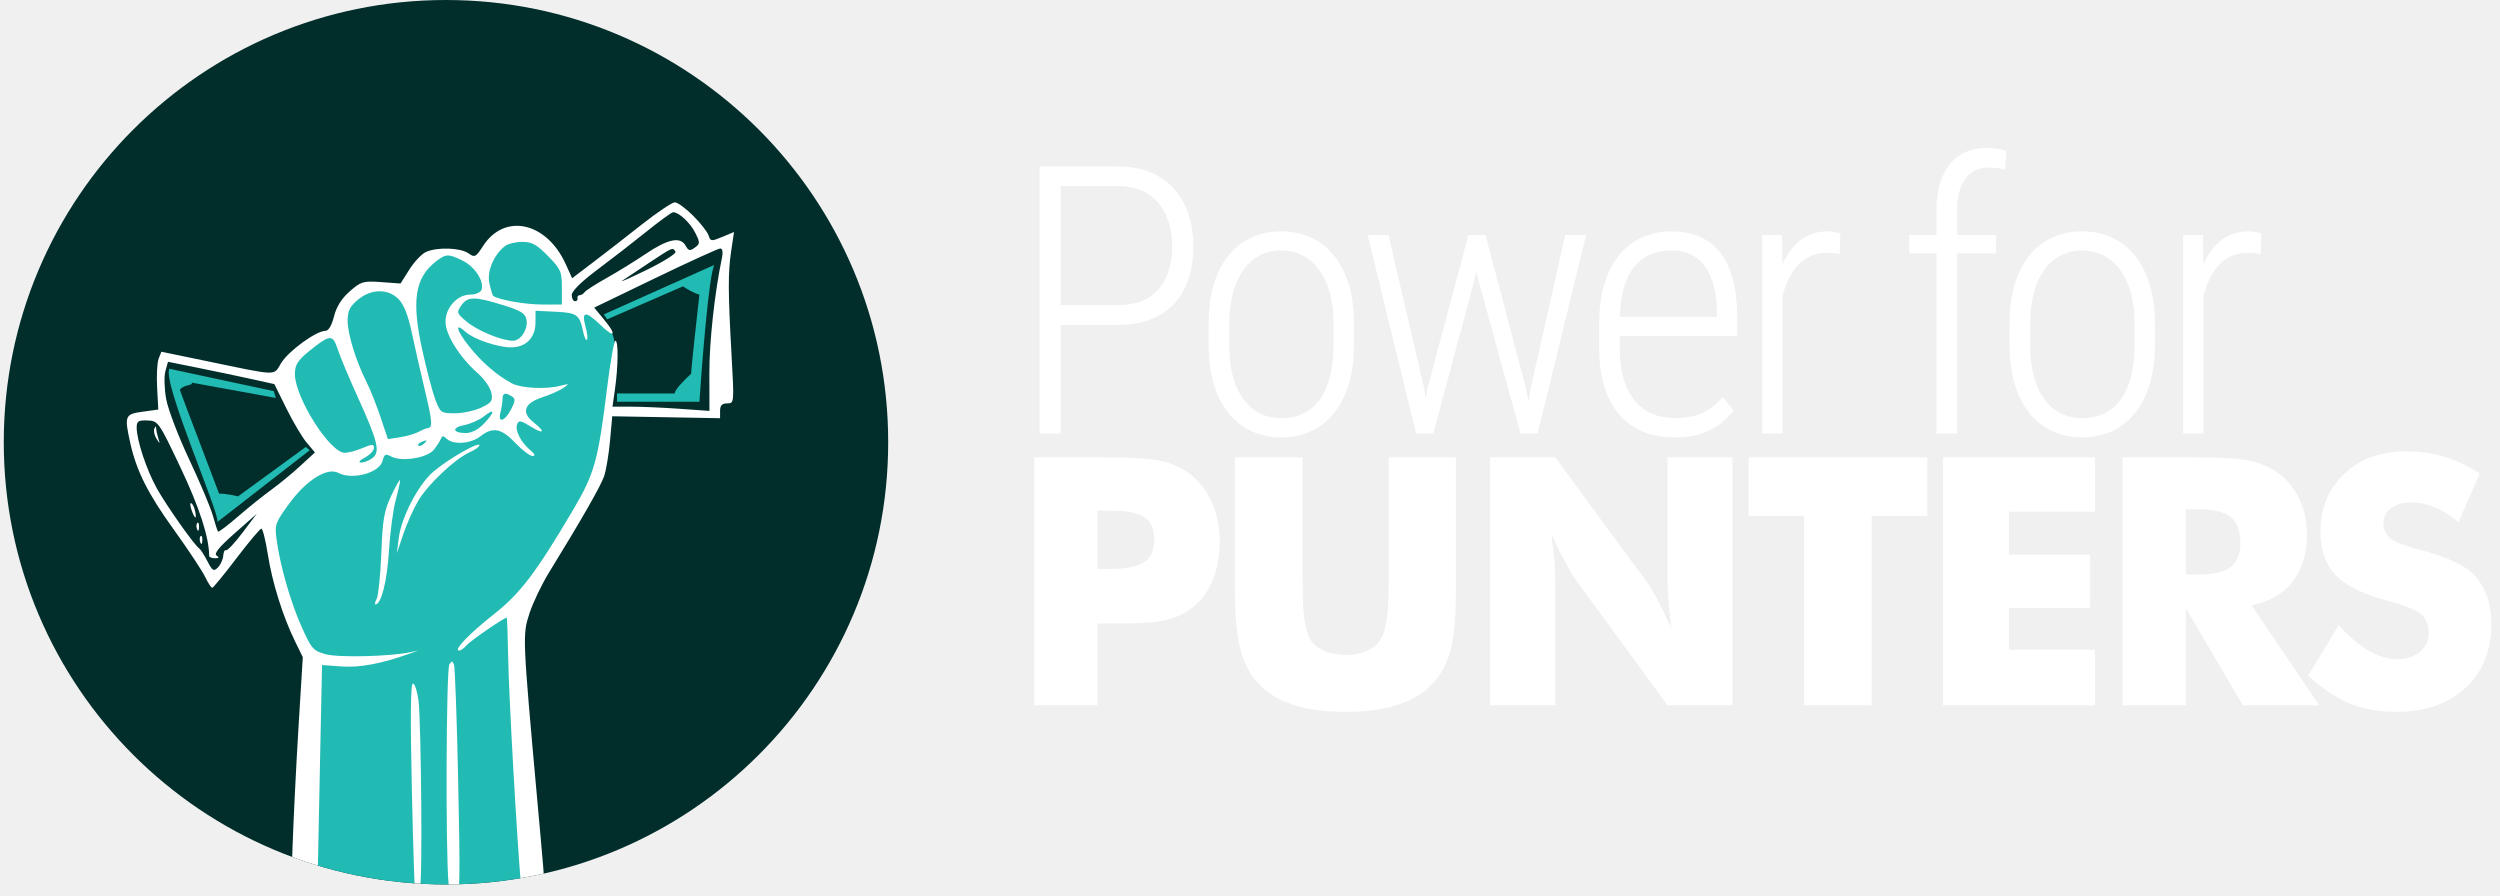
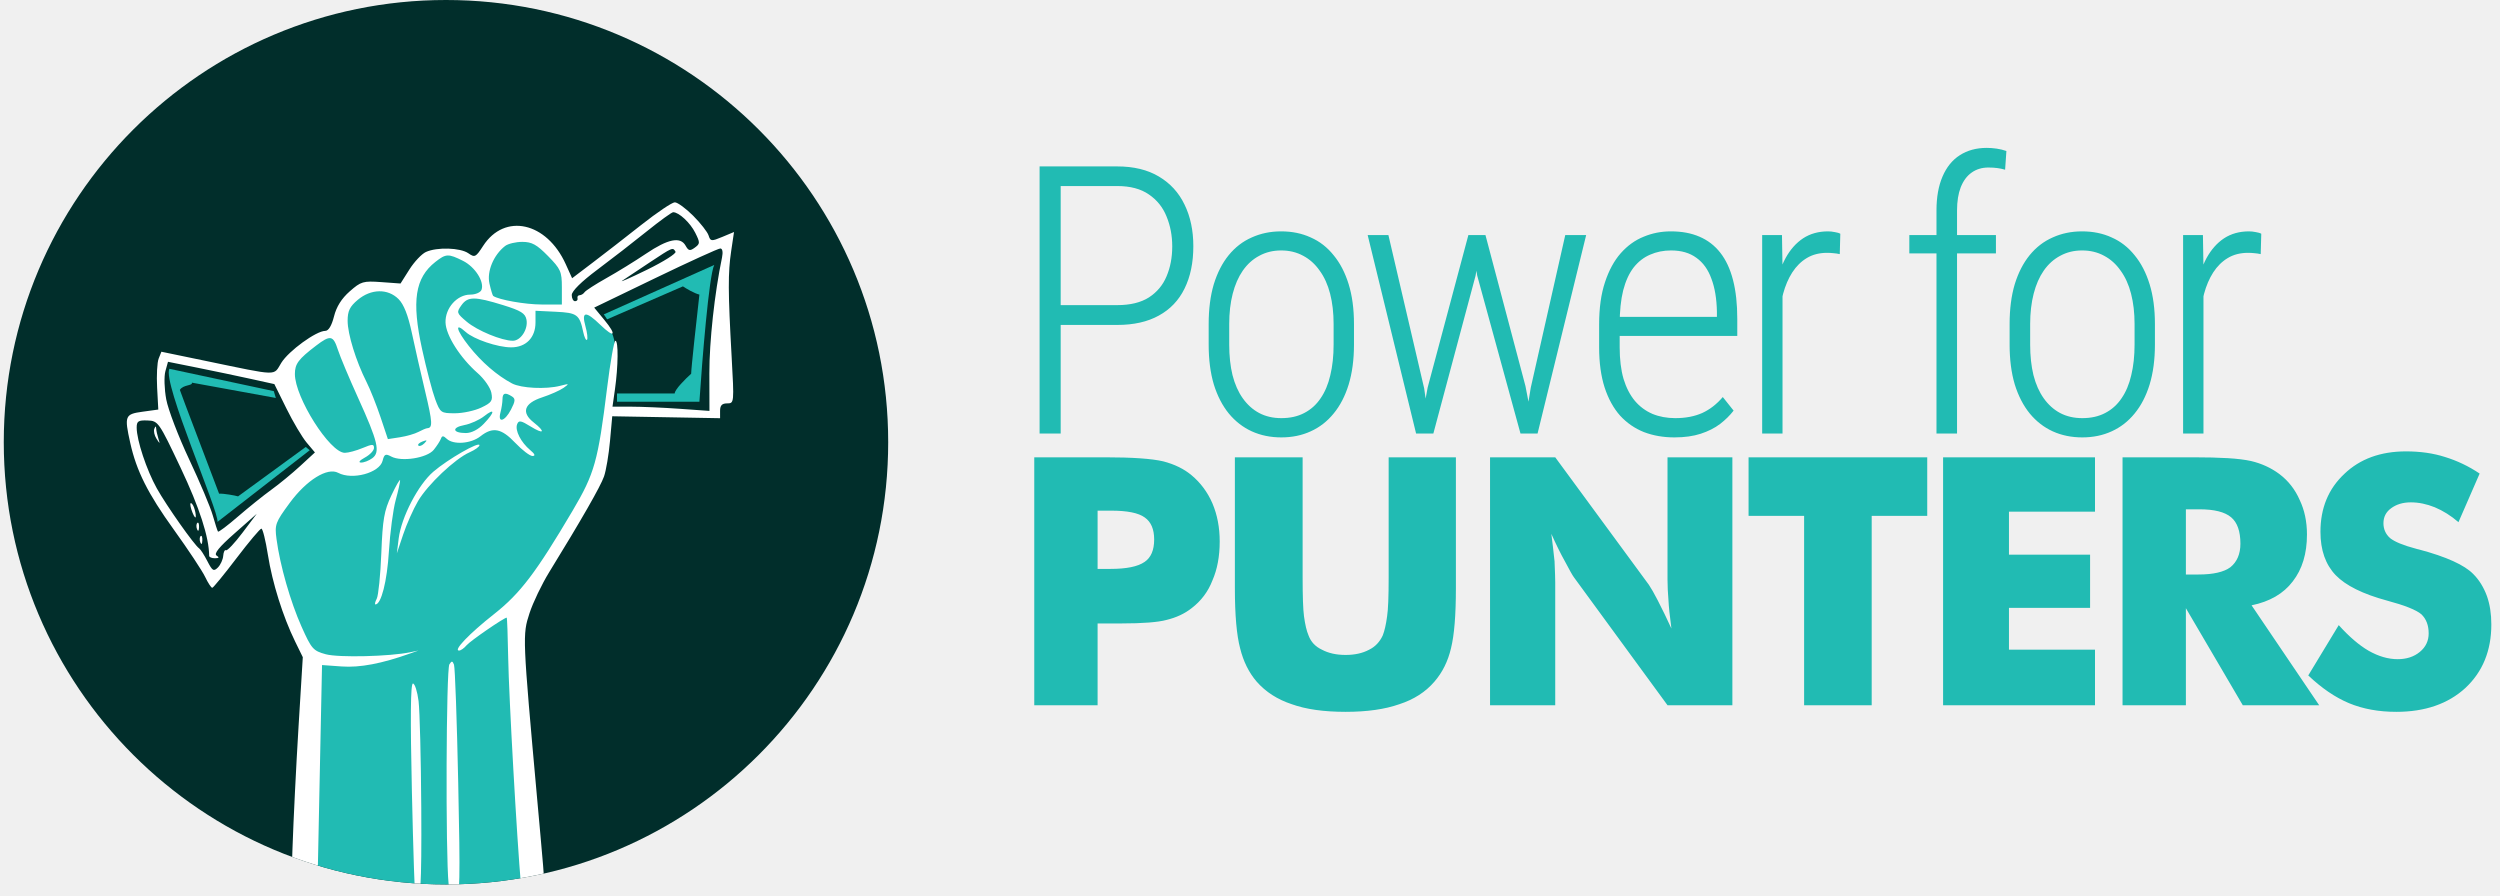
<svg xmlns="http://www.w3.org/2000/svg" width="201" height="72" viewBox="0 0 201 72" fill="none">
-   <path d="M89.823 26.125H84.733V24.532H89.823C90.875 24.532 91.725 24.325 92.374 23.912C93.023 23.489 93.496 22.924 93.791 22.216C94.096 21.498 94.248 20.697 94.248 19.811C94.248 18.946 94.096 18.145 93.791 17.407C93.496 16.669 93.023 16.079 92.374 15.637C91.725 15.185 90.875 14.958 89.823 14.958H85.279V34.857H83.583V13.38H89.823C91.15 13.38 92.266 13.65 93.171 14.191C94.085 14.732 94.774 15.485 95.236 16.448C95.708 17.412 95.944 18.528 95.944 19.797C95.944 21.114 95.708 22.25 95.236 23.204C94.774 24.148 94.085 24.871 93.171 25.372C92.266 25.874 91.15 26.125 89.823 26.125ZM97.177 27.703V26.051C97.177 24.841 97.315 23.774 97.59 22.85C97.875 21.926 98.274 21.149 98.785 20.52C99.306 19.88 99.926 19.403 100.644 19.089C101.362 18.764 102.148 18.602 103.004 18.602C103.879 18.602 104.671 18.764 105.379 19.089C106.097 19.403 106.711 19.88 107.222 20.52C107.744 21.149 108.147 21.926 108.432 22.85C108.717 23.774 108.86 24.841 108.86 26.051V27.703C108.86 28.913 108.717 29.985 108.432 30.919C108.147 31.843 107.744 32.62 107.222 33.25C106.711 33.879 106.097 34.356 105.379 34.68C104.671 35.005 103.884 35.167 103.018 35.167C102.153 35.167 101.362 35.005 100.644 34.68C99.936 34.356 99.321 33.879 98.8 33.25C98.279 32.61 97.875 31.828 97.59 30.904C97.315 29.98 97.177 28.913 97.177 27.703ZM98.829 26.051V27.703C98.829 28.618 98.918 29.439 99.095 30.166C99.282 30.894 99.557 31.514 99.921 32.025C100.285 32.537 100.722 32.93 101.234 33.205C101.755 33.481 102.35 33.618 103.018 33.618C103.727 33.618 104.341 33.481 104.862 33.205C105.393 32.93 105.831 32.537 106.175 32.025C106.529 31.514 106.79 30.894 106.957 30.166C107.134 29.439 107.222 28.618 107.222 27.703V26.051C107.222 25.156 107.129 24.345 106.942 23.617C106.755 22.889 106.475 22.27 106.101 21.759C105.738 21.237 105.295 20.839 104.774 20.564C104.253 20.279 103.663 20.136 103.004 20.136C102.355 20.136 101.77 20.279 101.248 20.564C100.727 20.839 100.285 21.237 99.921 21.759C99.567 22.27 99.296 22.889 99.109 23.617C98.922 24.345 98.829 25.156 98.829 26.051ZM114.784 31.155L118.058 18.897H119.194L118.634 22.172L115.241 34.857H114.105L114.784 31.155ZM111.627 18.897L114.504 31.228L115.02 34.857H113.854L109.96 18.897H111.627ZM123.074 31.169L125.847 18.897H127.528L123.62 34.857H122.469L123.074 31.169ZM119.43 18.897L122.646 31.037L123.384 34.857H122.248L118.767 22.157L118.235 18.897H119.43ZM134.618 35.167C133.733 35.167 132.916 35.025 132.169 34.739C131.431 34.444 130.792 34.002 130.251 33.412C129.721 32.812 129.307 32.059 129.012 31.155C128.718 30.24 128.57 29.163 128.57 27.924V26.081C128.57 24.763 128.727 23.632 129.042 22.688C129.357 21.734 129.78 20.957 130.31 20.357C130.851 19.747 131.466 19.305 132.155 19.03C132.843 18.744 133.57 18.602 134.338 18.602C135.213 18.602 135.98 18.744 136.639 19.03C137.307 19.315 137.868 19.747 138.32 20.328C138.772 20.908 139.112 21.64 139.338 22.526C139.564 23.401 139.677 24.438 139.677 25.638V27.01H129.558V25.476H138.04V25.063C138.02 24.02 137.873 23.135 137.597 22.408C137.332 21.67 136.929 21.11 136.388 20.726C135.857 20.333 135.178 20.136 134.352 20.136C133.743 20.136 133.182 20.249 132.67 20.475C132.159 20.692 131.717 21.036 131.343 21.508C130.979 21.98 130.699 22.594 130.502 23.352C130.315 24.109 130.222 25.018 130.222 26.081V27.924C130.222 28.898 130.325 29.744 130.532 30.462C130.748 31.169 131.053 31.76 131.446 32.232C131.839 32.694 132.312 33.043 132.862 33.279C133.413 33.505 134.023 33.618 134.692 33.618C135.518 33.618 136.24 33.481 136.86 33.205C137.479 32.92 138.03 32.492 138.512 31.922L139.382 33.014C139.087 33.397 138.723 33.756 138.291 34.09C137.858 34.415 137.342 34.675 136.742 34.872C136.142 35.069 135.434 35.167 134.618 35.167ZM143.315 21.523V34.857H141.678V18.897H143.271L143.315 21.523ZM147.961 18.794L147.917 20.431C147.74 20.392 147.573 20.367 147.415 20.357C147.258 20.338 147.086 20.328 146.899 20.328C146.28 20.328 145.739 20.465 145.277 20.741C144.814 21.016 144.421 21.404 144.097 21.906C143.782 22.398 143.536 22.973 143.359 23.632C143.192 24.281 143.094 24.984 143.064 25.741L142.489 25.992C142.489 24.959 142.577 23.996 142.754 23.101C142.931 22.206 143.201 21.419 143.565 20.741C143.939 20.062 144.406 19.536 144.967 19.162C145.537 18.789 146.206 18.602 146.973 18.602C147.15 18.602 147.332 18.622 147.519 18.661C147.715 18.69 147.863 18.735 147.961 18.794ZM157.346 34.857H155.693V16.92C155.693 15.848 155.856 14.939 156.18 14.191C156.505 13.434 156.967 12.864 157.567 12.48C158.177 12.087 158.899 11.89 159.735 11.89C159.991 11.89 160.256 11.91 160.532 11.949C160.807 11.989 161.068 12.053 161.314 12.141L161.211 13.646C161.014 13.587 160.807 13.542 160.591 13.513C160.374 13.483 160.134 13.469 159.868 13.469C159.347 13.469 158.895 13.606 158.511 13.882C158.137 14.147 157.847 14.54 157.641 15.062C157.444 15.573 157.346 16.193 157.346 16.92V34.857ZM160.473 18.897V20.372H153.51V18.897H160.473ZM161.573 27.703V26.051C161.573 24.841 161.711 23.774 161.986 22.85C162.272 21.926 162.67 21.149 163.181 20.52C163.702 19.88 164.322 19.403 165.04 19.089C165.757 18.764 166.544 18.602 167.4 18.602C168.275 18.602 169.067 18.764 169.775 19.089C170.492 19.403 171.107 19.88 171.619 20.52C172.14 21.149 172.543 21.926 172.828 22.85C173.113 23.774 173.256 24.841 173.256 26.051V27.703C173.256 28.913 173.113 29.985 172.828 30.919C172.543 31.843 172.14 32.62 171.619 33.25C171.107 33.879 170.492 34.356 169.775 34.68C169.067 35.005 168.28 35.167 167.415 35.167C166.549 35.167 165.757 35.005 165.04 34.68C164.332 34.356 163.717 33.879 163.196 33.25C162.675 32.61 162.272 31.828 161.986 30.904C161.711 29.98 161.573 28.913 161.573 27.703ZM163.225 26.051V27.703C163.225 28.618 163.314 29.439 163.491 30.166C163.678 30.894 163.953 31.514 164.317 32.025C164.681 32.537 165.118 32.93 165.63 33.205C166.151 33.481 166.746 33.618 167.415 33.618C168.123 33.618 168.737 33.481 169.258 33.205C169.79 32.93 170.227 32.537 170.571 32.025C170.925 31.514 171.186 30.894 171.353 30.166C171.53 29.439 171.619 28.618 171.619 27.703V26.051C171.619 25.156 171.525 24.345 171.338 23.617C171.151 22.889 170.871 22.27 170.498 21.759C170.134 21.237 169.691 20.839 169.17 20.564C168.649 20.279 168.059 20.136 167.4 20.136C166.751 20.136 166.166 20.279 165.644 20.564C165.123 20.839 164.681 21.237 164.317 21.759C163.963 22.27 163.692 22.889 163.506 23.617C163.319 24.345 163.225 25.156 163.225 26.051ZM177.159 21.523V34.857H175.522V18.897H177.115L177.159 21.523ZM181.806 18.794L181.761 20.431C181.584 20.392 181.417 20.367 181.26 20.357C181.102 20.338 180.93 20.328 180.743 20.328C180.124 20.328 179.583 20.465 179.121 20.741C178.659 21.016 178.265 21.404 177.941 21.906C177.626 22.398 177.38 22.973 177.203 23.632C177.036 24.281 176.938 24.984 176.908 25.741L176.333 25.992C176.333 24.959 176.421 23.996 176.598 23.101C176.776 22.206 177.046 21.419 177.41 20.741C177.784 20.062 178.251 19.536 178.811 19.162C179.381 18.789 180.05 18.602 180.817 18.602C180.994 18.602 181.176 18.622 181.363 18.661C181.56 18.69 181.707 18.735 181.806 18.794Z" fill="white" />
-   <path d="M88.247 56.701H83.155V36.767H88.833C91.039 36.767 92.604 36.876 93.531 37.094C94.438 37.33 95.196 37.702 95.804 38.211C96.531 38.819 97.089 39.572 97.479 40.471C97.869 41.388 98.064 42.409 98.064 43.535C98.064 44.733 97.869 45.776 97.479 46.666C97.134 47.565 96.576 48.309 95.804 48.899C95.251 49.335 94.583 49.648 93.802 49.839C93.104 50.029 91.887 50.125 90.154 50.125H89.228H88.247V56.701ZM88.247 45.74H89.282C90.571 45.74 91.483 45.554 92.019 45.182C92.537 44.837 92.795 44.233 92.795 43.371C92.795 42.545 92.541 41.955 92.033 41.601C91.534 41.238 90.635 41.056 89.337 41.056H88.247V45.74ZM99.284 36.767H104.731V46.462C104.731 47.941 104.767 48.967 104.84 49.539C104.931 50.22 105.054 50.737 105.208 51.092C105.398 51.609 105.757 51.99 106.283 52.235C106.81 52.517 107.445 52.657 108.19 52.657C108.925 52.657 109.556 52.517 110.082 52.235C110.563 51.999 110.926 51.618 111.172 51.092C111.317 50.728 111.435 50.211 111.525 49.539C111.607 48.995 111.648 47.969 111.648 46.462V45.1V36.767H117.054V47.306C117.054 49.467 116.922 51.073 116.659 52.126C116.414 53.17 115.969 54.064 115.324 54.809C114.616 55.635 113.677 56.238 112.506 56.619C111.344 57.028 109.905 57.232 108.19 57.232C106.438 57.232 104.994 57.028 103.86 56.619C102.707 56.238 101.767 55.635 101.041 54.809C100.415 54.082 99.97 53.188 99.707 52.126C99.425 51.055 99.284 49.449 99.284 47.306V45.236V36.767ZM119.799 56.701V36.767H125.041L132.571 47.02C132.761 47.301 133.002 47.724 133.292 48.287C133.664 49.013 134.027 49.761 134.381 50.533C134.245 49.489 134.168 48.758 134.15 48.341C134.096 47.687 134.068 47.111 134.068 46.612V36.767H139.283V56.701H134.068L126.539 46.408C126.43 46.262 126.189 45.836 125.817 45.128C125.49 44.547 125.127 43.812 124.728 42.922C124.819 43.63 124.904 44.365 124.986 45.128C125.023 45.981 125.041 46.557 125.041 46.857V56.701H119.799ZM145.051 56.701V41.478H140.585V36.767H154.95V41.478H150.484V56.701H145.051ZM156.224 56.701V36.767H168.438V41.138H161.521V44.596H168.043V48.872H161.521V52.235H168.438V56.701H156.224ZM170.652 56.701V36.767H176.33C177.428 36.767 178.354 36.79 179.108 36.835C179.87 36.881 180.497 36.958 180.987 37.067C181.831 37.267 182.584 37.611 183.247 38.101C183.973 38.646 184.522 39.345 184.895 40.198C185.285 41.015 185.48 41.941 185.48 42.976C185.48 44.511 185.099 45.768 184.336 46.748C183.592 47.728 182.489 48.368 181.027 48.668L186.461 56.701H180.32L175.745 48.899V56.701H170.652ZM175.745 46.19H176.752C177.941 46.19 178.799 45.994 179.326 45.604C179.861 45.169 180.129 44.537 180.129 43.712C180.129 42.713 179.88 42.005 179.38 41.587C178.872 41.16 178.023 40.948 176.834 40.948H175.745V46.19ZM188.034 50.261C188.869 51.187 189.668 51.872 190.431 52.317C191.23 52.771 192.01 52.998 192.773 52.998C193.49 52.998 194.085 52.802 194.557 52.412C195.028 52.022 195.265 51.527 195.265 50.928C195.265 50.275 195.069 49.761 194.679 49.389C194.262 49.035 193.34 48.668 191.915 48.287C189.972 47.76 188.597 47.079 187.789 46.244C186.972 45.391 186.564 44.229 186.564 42.758C186.564 40.852 187.204 39.3 188.484 38.101C189.746 36.894 191.398 36.291 193.44 36.291C194.593 36.291 195.637 36.44 196.572 36.74C197.552 37.039 198.483 37.484 199.363 38.074L197.661 41.982C197.062 41.465 196.426 41.065 195.755 40.784C195.101 40.521 194.461 40.389 193.835 40.389C193.2 40.389 192.668 40.548 192.242 40.866C191.833 41.165 191.629 41.565 191.629 42.064C191.629 42.545 191.806 42.944 192.16 43.262C192.532 43.562 193.231 43.848 194.257 44.12C194.293 44.129 194.325 44.138 194.352 44.147C194.38 44.147 194.421 44.156 194.475 44.174C196.69 44.764 198.151 45.427 198.859 46.162C199.322 46.625 199.685 47.211 199.948 47.919C200.185 48.591 200.303 49.353 200.303 50.206C200.303 52.312 199.608 54.014 198.219 55.312C196.822 56.592 194.969 57.232 192.664 57.232C191.248 57.232 189.982 57.001 188.865 56.538C187.758 56.075 186.664 55.331 185.584 54.305L188.034 50.261Z" fill="white" />
+   <path d="M89.823 26.125H84.733V24.532H89.823C90.875 24.532 91.725 24.325 92.374 23.912C93.023 23.489 93.496 22.924 93.791 22.216C94.096 21.498 94.248 20.697 94.248 19.811C94.248 18.946 94.096 18.145 93.791 17.407C93.496 16.669 93.023 16.079 92.374 15.637C91.725 15.185 90.875 14.958 89.823 14.958H85.279V34.857H83.583V13.38H89.823C91.15 13.38 92.266 13.65 93.171 14.191C94.085 14.732 94.774 15.485 95.236 16.448C95.708 17.412 95.944 18.528 95.944 19.797C95.944 21.114 95.708 22.25 95.236 23.204C94.774 24.148 94.085 24.871 93.171 25.372C92.266 25.874 91.15 26.125 89.823 26.125ZM97.177 27.703V26.051C97.177 24.841 97.315 23.774 97.59 22.85C97.875 21.926 98.274 21.149 98.785 20.52C99.306 19.88 99.926 19.403 100.644 19.089C101.362 18.764 102.148 18.602 103.004 18.602C103.879 18.602 104.671 18.764 105.379 19.089C106.097 19.403 106.711 19.88 107.222 20.52C107.744 21.149 108.147 21.926 108.432 22.85C108.717 23.774 108.86 24.841 108.86 26.051V27.703C108.86 28.913 108.717 29.985 108.432 30.919C108.147 31.843 107.744 32.62 107.222 33.25C106.711 33.879 106.097 34.356 105.379 34.68C104.671 35.005 103.884 35.167 103.018 35.167C102.153 35.167 101.362 35.005 100.644 34.68C99.936 34.356 99.321 33.879 98.8 33.25C98.279 32.61 97.875 31.828 97.59 30.904C97.315 29.98 97.177 28.913 97.177 27.703ZM98.829 26.051V27.703C98.829 28.618 98.918 29.439 99.095 30.166C99.282 30.894 99.557 31.514 99.921 32.025C100.285 32.537 100.722 32.93 101.234 33.205C101.755 33.481 102.35 33.618 103.018 33.618C103.727 33.618 104.341 33.481 104.862 33.205C105.393 32.93 105.831 32.537 106.175 32.025C106.529 31.514 106.79 30.894 106.957 30.166C107.134 29.439 107.222 28.618 107.222 27.703V26.051C107.222 25.156 107.129 24.345 106.942 23.617C106.755 22.889 106.475 22.27 106.101 21.759C105.738 21.237 105.295 20.839 104.774 20.564C104.253 20.279 103.663 20.136 103.004 20.136C102.355 20.136 101.77 20.279 101.248 20.564C100.727 20.839 100.285 21.237 99.921 21.759C99.567 22.27 99.296 22.889 99.109 23.617C98.922 24.345 98.829 25.156 98.829 26.051ZM114.784 31.155L118.058 18.897H119.194L118.634 22.172L115.241 34.857H114.105L114.784 31.155ZM111.627 18.897L114.504 31.228L115.02 34.857H113.854L109.96 18.897H111.627ZM123.074 31.169L125.847 18.897H127.528L123.62 34.857H122.469L123.074 31.169ZM119.43 18.897L122.646 31.037L123.384 34.857H122.248L118.767 22.157L118.235 18.897H119.43ZM134.618 35.167C133.733 35.167 132.916 35.025 132.169 34.739C131.431 34.444 130.792 34.002 130.251 33.412C129.721 32.812 129.307 32.059 129.012 31.155C128.718 30.24 128.57 29.163 128.57 27.924V26.081C128.57 24.763 128.727 23.632 129.042 22.688C129.357 21.734 129.78 20.957 130.31 20.357C130.851 19.747 131.466 19.305 132.155 19.03C132.843 18.744 133.57 18.602 134.338 18.602C135.213 18.602 135.98 18.744 136.639 19.03C137.307 19.315 137.868 19.747 138.32 20.328C138.772 20.908 139.112 21.64 139.338 22.526C139.564 23.401 139.677 24.438 139.677 25.638V27.01H129.558V25.476H138.04V25.063C138.02 24.02 137.873 23.135 137.597 22.408C137.332 21.67 136.929 21.11 136.388 20.726C135.857 20.333 135.178 20.136 134.352 20.136C133.743 20.136 133.182 20.249 132.67 20.475C132.159 20.692 131.717 21.036 131.343 21.508C130.979 21.98 130.699 22.594 130.502 23.352C130.315 24.109 130.222 25.018 130.222 26.081V27.924C130.222 28.898 130.325 29.744 130.532 30.462C130.748 31.169 131.053 31.76 131.446 32.232C131.839 32.694 132.312 33.043 132.862 33.279C133.413 33.505 134.023 33.618 134.692 33.618C135.518 33.618 136.24 33.481 136.86 33.205C137.479 32.92 138.03 32.492 138.512 31.922L139.382 33.014C139.087 33.397 138.723 33.756 138.291 34.09C137.858 34.415 137.342 34.675 136.742 34.872C136.142 35.069 135.434 35.167 134.618 35.167ZM143.315 21.523V34.857H141.678V18.897H143.271L143.315 21.523ZM147.961 18.794L147.917 20.431C147.74 20.392 147.573 20.367 147.415 20.357C147.258 20.338 147.086 20.328 146.899 20.328C146.28 20.328 145.739 20.465 145.277 20.741C144.814 21.016 144.421 21.404 144.097 21.906C143.782 22.398 143.536 22.973 143.359 23.632C143.192 24.281 143.094 24.984 143.064 25.741L142.489 25.992C142.489 24.959 142.577 23.996 142.754 23.101C142.931 22.206 143.201 21.419 143.565 20.741C143.939 20.062 144.406 19.536 144.967 19.162C145.537 18.789 146.206 18.602 146.973 18.602C147.15 18.602 147.332 18.622 147.519 18.661C147.715 18.69 147.863 18.735 147.961 18.794ZM157.346 34.857H155.693V16.92C155.693 15.848 155.856 14.939 156.18 14.191C156.505 13.434 156.967 12.864 157.567 12.48C158.177 12.087 158.899 11.89 159.735 11.89C159.991 11.89 160.256 11.91 160.532 11.949C160.807 11.989 161.068 12.053 161.314 12.141L161.211 13.646C161.014 13.587 160.807 13.542 160.591 13.513C160.374 13.483 160.134 13.469 159.868 13.469C159.347 13.469 158.895 13.606 158.511 13.882C158.137 14.147 157.847 14.54 157.641 15.062C157.444 15.573 157.346 16.193 157.346 16.92V34.857ZM160.473 18.897V20.372H153.51V18.897H160.473ZM161.573 27.703V26.051C161.573 24.841 161.711 23.774 161.986 22.85C162.272 21.926 162.67 21.149 163.181 20.52C163.702 19.88 164.322 19.403 165.04 19.089C165.757 18.764 166.544 18.602 167.4 18.602C168.275 18.602 169.067 18.764 169.775 19.089C170.492 19.403 171.107 19.88 171.619 20.52C172.14 21.149 172.543 21.926 172.828 22.85C173.113 23.774 173.256 24.841 173.256 26.051V27.703C173.256 28.913 173.113 29.985 172.828 30.919C172.543 31.843 172.14 32.62 171.619 33.25C171.107 33.879 170.492 34.356 169.775 34.68C169.067 35.005 168.28 35.167 167.415 35.167C166.549 35.167 165.757 35.005 165.04 34.68C164.332 34.356 163.717 33.879 163.196 33.25C162.675 32.61 162.272 31.828 161.986 30.904C161.711 29.98 161.573 28.913 161.573 27.703ZM163.225 26.051V27.703C163.225 28.618 163.314 29.439 163.491 30.166C163.678 30.894 163.953 31.514 164.317 32.025C164.681 32.537 165.118 32.93 165.63 33.205C166.151 33.481 166.746 33.618 167.415 33.618C168.123 33.618 168.737 33.481 169.258 33.205C169.79 32.93 170.227 32.537 170.571 32.025C170.925 31.514 171.186 30.894 171.353 30.166C171.53 29.439 171.619 28.618 171.619 27.703V26.051C171.619 25.156 171.525 24.345 171.338 23.617C171.151 22.889 170.871 22.27 170.498 21.759C170.134 21.237 169.691 20.839 169.17 20.564C168.649 20.279 168.059 20.136 167.4 20.136C166.751 20.136 166.166 20.279 165.644 20.564C165.123 20.839 164.681 21.237 164.317 21.759C163.963 22.27 163.692 22.889 163.506 23.617C163.319 24.345 163.225 25.156 163.225 26.051ZM177.159 21.523V34.857H175.522V18.897H177.115L177.159 21.523ZM181.806 18.794L181.761 20.431C181.584 20.392 181.417 20.367 181.26 20.357C181.102 20.338 180.93 20.328 180.743 20.328C180.124 20.328 179.583 20.465 179.121 20.741C178.659 21.016 178.265 21.404 177.941 21.906C177.626 22.398 177.38 22.973 177.203 23.632C177.036 24.281 176.938 24.984 176.908 25.741L176.333 25.992C176.333 24.959 176.421 23.996 176.598 23.101C176.776 22.206 177.046 21.419 177.41 20.741C177.784 20.062 178.251 19.536 178.811 19.162C179.381 18.789 180.05 18.602 180.817 18.602C180.994 18.602 181.176 18.622 181.363 18.661C181.56 18.69 181.707 18.735 181.806 18.794Z" fill="#21BBB3" />
+   <path d="M88.247 56.701H83.155V36.767H88.833C91.039 36.767 92.604 36.876 93.531 37.094C94.438 37.33 95.196 37.702 95.804 38.211C96.531 38.819 97.089 39.572 97.479 40.471C97.869 41.388 98.064 42.409 98.064 43.535C98.064 44.733 97.869 45.776 97.479 46.666C97.134 47.565 96.576 48.309 95.804 48.899C95.251 49.335 94.583 49.648 93.802 49.839C93.104 50.029 91.887 50.125 90.154 50.125H89.228H88.247V56.701ZM88.247 45.74H89.282C90.571 45.74 91.483 45.554 92.019 45.182C92.537 44.837 92.795 44.233 92.795 43.371C92.795 42.545 92.541 41.955 92.033 41.601C91.534 41.238 90.635 41.056 89.337 41.056H88.247V45.74ZM99.284 36.767H104.731V46.462C104.731 47.941 104.767 48.967 104.84 49.539C104.931 50.22 105.054 50.737 105.208 51.092C105.398 51.609 105.757 51.99 106.283 52.235C106.81 52.517 107.445 52.657 108.19 52.657C108.925 52.657 109.556 52.517 110.082 52.235C110.563 51.999 110.926 51.618 111.172 51.092C111.317 50.728 111.435 50.211 111.525 49.539C111.607 48.995 111.648 47.969 111.648 46.462V45.1V36.767H117.054V47.306C117.054 49.467 116.922 51.073 116.659 52.126C116.414 53.17 115.969 54.064 115.324 54.809C114.616 55.635 113.677 56.238 112.506 56.619C111.344 57.028 109.905 57.232 108.19 57.232C106.438 57.232 104.994 57.028 103.86 56.619C102.707 56.238 101.767 55.635 101.041 54.809C100.415 54.082 99.97 53.188 99.707 52.126C99.425 51.055 99.284 49.449 99.284 47.306V45.236V36.767ZM119.799 56.701V36.767H125.041L132.571 47.02C132.761 47.301 133.002 47.724 133.292 48.287C133.664 49.013 134.027 49.761 134.381 50.533C134.245 49.489 134.168 48.758 134.15 48.341C134.096 47.687 134.068 47.111 134.068 46.612V36.767H139.283V56.701H134.068L126.539 46.408C126.43 46.262 126.189 45.836 125.817 45.128C125.49 44.547 125.127 43.812 124.728 42.922C124.819 43.63 124.904 44.365 124.986 45.128C125.023 45.981 125.041 46.557 125.041 46.857V56.701H119.799ZM145.051 56.701V41.478H140.585V36.767H154.95V41.478H150.484V56.701H145.051ZM156.224 56.701V36.767H168.438V41.138H161.521V44.596H168.043V48.872H161.521V52.235H168.438V56.701H156.224ZM170.652 56.701V36.767H176.33C177.428 36.767 178.354 36.79 179.108 36.835C179.87 36.881 180.497 36.958 180.987 37.067C181.831 37.267 182.584 37.611 183.247 38.101C183.973 38.646 184.522 39.345 184.895 40.198C185.285 41.015 185.48 41.941 185.48 42.976C185.48 44.511 185.099 45.768 184.336 46.748C183.592 47.728 182.489 48.368 181.027 48.668L186.461 56.701H180.32L175.745 48.899V56.701H170.652ZM175.745 46.19H176.752C177.941 46.19 178.799 45.994 179.326 45.604C179.861 45.169 180.129 44.537 180.129 43.712C180.129 42.713 179.88 42.005 179.38 41.587C178.872 41.16 178.023 40.948 176.834 40.948H175.745V46.19ZM188.034 50.261C188.869 51.187 189.668 51.872 190.431 52.317C191.23 52.771 192.01 52.998 192.773 52.998C193.49 52.998 194.085 52.802 194.557 52.412C195.028 52.022 195.265 51.527 195.265 50.928C195.265 50.275 195.069 49.761 194.679 49.389C194.262 49.035 193.34 48.668 191.915 48.287C189.972 47.76 188.597 47.079 187.789 46.244C186.972 45.391 186.564 44.229 186.564 42.758C186.564 40.852 187.204 39.3 188.484 38.101C189.746 36.894 191.398 36.291 193.44 36.291C194.593 36.291 195.637 36.44 196.572 36.74C197.552 37.039 198.483 37.484 199.363 38.074L197.661 41.982C197.062 41.465 196.426 41.065 195.755 40.784C195.101 40.521 194.461 40.389 193.835 40.389C193.2 40.389 192.668 40.548 192.242 40.866C191.833 41.165 191.629 41.565 191.629 42.064C191.629 42.545 191.806 42.944 192.16 43.262C192.532 43.562 193.231 43.848 194.257 44.12C194.293 44.129 194.325 44.138 194.352 44.147C194.38 44.147 194.421 44.156 194.475 44.174C196.69 44.764 198.151 45.427 198.859 46.162C199.322 46.625 199.685 47.211 199.948 47.919C200.185 48.591 200.303 49.353 200.303 50.206C200.303 52.312 199.608 54.014 198.219 55.312C196.822 56.592 194.969 57.232 192.664 57.232C191.248 57.232 189.982 57.001 188.865 56.538C187.758 56.075 186.664 55.331 185.584 54.305L188.034 50.261Z" fill="#21BBB3" />
  <path d="M35.857 71.109C55.493 71.109 71.411 55.191 71.411 35.554C71.411 15.918 55.493 0 35.857 0C16.221 0 0.303 15.918 0.303 35.554C0.303 55.191 16.221 71.109 35.857 71.109Z" fill="#012E2B" />
-   <mask id="mask0_561_277" style="mask-type:alpha" maskUnits="userSpaceOnUse" x="0" y="0" width="72" height="72">
+   <mask id="mask0_302_4329" style="mask-type:alpha" maskUnits="userSpaceOnUse" x="0" y="0" width="72" height="72">
    <path d="M35.857 71.109C55.493 71.109 71.411 55.191 71.411 35.554C71.411 15.918 55.493 0 35.857 0C16.221 0 0.303 15.918 0.303 35.554C0.303 55.191 16.221 71.109 35.857 71.109Z" fill="#21BBB3" />
  </mask>
-   <g mask="url(#mask0_561_277)">
+   <g mask="url(#mask0_302_4329)">
    <path d="M42.92 71.806H24.33L24.33 65.764L25.027 53.68L24.33 51.821L21.774 43.688V40.899L26.189 36.484C25.445 35.369 23.71 31.682 22.936 29.977C22.75 28.862 25.647 27.034 27.119 26.259C27.676 22.727 31.069 22.773 32.696 23.238C33.625 18.962 36.956 20.062 38.505 21.147L39.435 19.985C42.223 17.382 44.469 19.985 45.244 21.611L45.709 24.632L48.265 25.562C49.381 26.491 49.504 27.654 49.427 28.118L48.73 35.787L47.568 39.505L45.244 43.456C44.005 44.927 41.526 48.01 41.526 48.568C41.526 49.126 42.456 64.292 42.92 71.806Z" fill="#21BBB3" />
    <path d="M54.907 23.024L48.812 25.674L48.547 25.276L57.425 21.302C57.001 22.149 56.453 28.986 56.232 32.299H49.608V31.637H54.245C54.245 31.319 55.128 30.444 55.57 30.047C55.57 29.623 56.011 25.63 56.232 23.686C55.808 23.581 55.172 23.201 54.907 23.024Z" fill="#21BBB3" />
    <path d="M19.14 39.909L24.583 35.936L24.901 36.199L17.486 41.96C17.625 41.153 13.037 30.765 13.618 29.651L22.013 31.448L22.178 31.996L15.427 30.765C15.506 31.028 14.727 30.91 14.461 31.349C14.566 31.7 17.012 38.075 17.614 39.69C17.991 39.673 18.877 39.829 19.14 39.909Z" fill="#21BBB3" />
    <path fill-rule="evenodd" clip-rule="evenodd" d="M55.731 17.346C56.325 17.94 56.883 18.654 56.971 18.933C57.122 19.407 57.193 19.415 58.074 19.047L59.015 18.653L58.788 20.176C58.526 21.939 58.531 23.445 58.822 28.655C59.031 32.407 59.029 32.432 58.463 32.432C58.05 32.432 57.894 32.594 57.894 33.028L57.895 33.624L53.559 33.546L49.224 33.468L49.044 35.457C48.945 36.55 48.729 37.833 48.564 38.306C48.284 39.107 46.746 41.793 44.162 45.992C43.563 46.964 42.848 48.454 42.572 49.304C42.004 51.052 42.008 51.143 43.19 64.259C44.037 73.669 44.057 72.976 42.948 72.976H42.048L41.889 71.188C41.56 67.49 40.914 56.027 40.859 52.904C40.827 51.12 40.774 49.659 40.74 49.659C40.532 49.653 37.801 51.533 37.511 51.883C37.317 52.115 37.046 52.306 36.907 52.306C36.425 52.306 37.737 50.938 39.717 49.377C41.828 47.712 43.089 46.053 46.041 41.055C47.806 38.066 48.081 37.089 48.813 31.173C49.07 29.096 49.37 27.397 49.48 27.397C49.727 27.397 49.706 29.447 49.442 31.305L49.244 32.697H50.746C51.572 32.697 53.326 32.773 54.644 32.867L57.04 33.037L57.033 30.018C57.028 27.458 57.45 23.584 58.05 20.705C58.141 20.264 58.087 19.977 57.912 19.977C57.754 19.977 55.407 21.047 52.699 22.354L47.773 24.732L48.586 25.718C49.618 26.97 49.416 27.229 48.271 26.12C47.095 24.98 46.733 25.013 47.069 26.229C47.214 26.753 47.27 27.244 47.194 27.32C47.117 27.397 46.982 27.117 46.893 26.699C46.594 25.287 46.407 25.149 44.682 25.065L43.054 24.986V25.927C43.054 27.144 42.289 27.927 41.099 27.927C40.011 27.927 38.086 27.275 37.434 26.684C36.523 25.86 36.68 26.537 37.699 27.825C38.715 29.111 39.96 30.189 41.166 30.828C41.901 31.217 43.898 31.315 45.041 31.018C45.778 30.827 45.797 30.839 45.307 31.186C45.015 31.391 44.24 31.735 43.584 31.95C42.138 32.424 41.89 33.163 42.907 33.963C43.897 34.742 43.733 34.953 42.657 34.286C41.87 33.8 41.706 33.774 41.576 34.112C41.39 34.598 41.877 35.559 42.629 36.188C43.008 36.505 43.067 36.657 42.814 36.663C42.61 36.667 41.988 36.195 41.433 35.612C40.306 34.427 39.618 34.297 38.621 35.082C37.863 35.678 36.45 35.782 35.919 35.28C35.641 35.018 35.542 35.018 35.448 35.277C35.381 35.457 35.123 35.856 34.874 36.165C34.34 36.824 32.289 37.15 31.46 36.707C30.995 36.458 30.896 36.507 30.76 37.048C30.516 38.022 28.315 38.618 27.189 38.015C26.327 37.554 24.647 38.595 23.299 40.426C22.136 42.007 22.077 42.169 22.233 43.347C22.513 45.457 23.349 48.38 24.247 50.389C25.047 52.176 25.178 52.325 26.195 52.603C27.222 52.883 31.352 52.784 32.984 52.44L33.647 52.301L32.984 52.537C30.696 53.355 28.933 53.69 27.477 53.584L25.891 53.47L25.695 62.958L25.5 72.446H24.437H23.374L23.514 68.273C23.592 65.977 23.81 61.565 24 58.468L24.345 52.838L23.728 51.578C22.746 49.573 21.891 46.848 21.536 44.59C21.355 43.441 21.121 42.502 21.015 42.502C20.91 42.502 20.012 43.569 19.02 44.873C18.028 46.178 17.149 47.252 17.067 47.259C16.985 47.266 16.727 46.872 16.494 46.385C16.262 45.897 15.129 44.187 13.976 42.585C11.884 39.678 10.973 37.865 10.472 35.612C9.988 33.433 10.041 33.297 11.46 33.102L12.727 32.928L12.632 31.156C12.579 30.182 12.635 29.136 12.756 28.832L12.976 28.279L16.554 29.02C22.503 30.253 21.956 30.239 22.618 29.169C23.21 28.211 25.425 26.602 26.152 26.602C26.414 26.602 26.666 26.184 26.854 25.44C27.051 24.656 27.462 24.001 28.12 23.424C29.026 22.628 29.199 22.577 30.648 22.681L32.202 22.794L32.915 21.667C33.307 21.047 33.906 20.413 34.246 20.258C35.133 19.854 37.013 19.912 37.657 20.363C38.172 20.724 38.252 20.684 38.843 19.77C40.572 17.099 43.953 17.846 45.486 21.24L45.998 22.37L47.639 21.125C48.543 20.441 50.312 19.067 51.571 18.073C52.83 17.08 54.038 16.267 54.256 16.267C54.474 16.267 55.137 16.752 55.731 17.346ZM51.995 18.606C50.94 19.456 49.153 20.841 48.023 21.686C46.734 22.649 45.969 23.407 45.969 23.719C45.969 23.993 46.088 24.217 46.234 24.217C46.38 24.217 46.469 24.109 46.433 23.978C46.396 23.847 46.472 23.738 46.602 23.736C46.731 23.734 46.91 23.624 46.999 23.493C47.089 23.362 47.877 22.854 48.751 22.363C49.626 21.874 51.057 20.991 51.931 20.402C53.709 19.204 54.703 19.002 55.122 19.753C55.355 20.171 55.471 20.195 55.862 19.91C56.293 19.594 56.295 19.512 55.898 18.716C55.497 17.911 54.585 17.062 54.122 17.062C54.007 17.062 53.05 17.757 51.995 18.606ZM40.61 19.778C39.682 20.501 39.132 21.822 39.352 22.798C39.468 23.31 39.603 23.758 39.652 23.792C40.087 24.102 42.232 24.482 43.548 24.482H45.174V23.101C45.174 21.834 45.081 21.625 44.059 20.583C43.154 19.661 42.763 19.447 41.99 19.447C41.465 19.447 40.844 19.596 40.61 19.778ZM52.229 21.103C51.294 21.722 50.306 22.379 50.037 22.562C49.767 22.745 50.654 22.354 52.008 21.693C53.362 21.031 54.399 20.375 54.311 20.234C54.086 19.869 54.107 19.861 52.229 21.103ZM35.006 21.057C33.369 22.344 33.087 24.186 33.932 28.055C34.283 29.661 34.759 31.481 34.991 32.1C35.399 33.19 35.45 33.227 36.575 33.227C37.213 33.227 38.167 33.021 38.694 32.77C39.533 32.37 39.633 32.222 39.504 31.575C39.423 31.168 38.929 30.461 38.407 30.003C36.988 28.757 35.849 26.962 35.82 25.925C35.787 24.768 36.748 23.687 37.809 23.687C38.225 23.687 38.631 23.515 38.712 23.305C38.961 22.656 38.196 21.457 37.223 20.971C36.043 20.381 35.856 20.389 35.006 21.057ZM28.764 24.108C28.121 24.649 27.949 25.003 27.949 25.789C27.949 26.86 28.621 29.036 29.473 30.722C29.764 31.298 30.268 32.565 30.594 33.537L31.186 35.304L32.151 35.156C32.682 35.074 33.355 34.88 33.647 34.723C33.938 34.566 34.256 34.434 34.353 34.428C34.801 34.405 34.776 33.957 34.188 31.492C33.841 30.041 33.357 27.913 33.112 26.762C32.807 25.334 32.467 24.471 32.042 24.046C31.183 23.187 29.828 23.212 28.764 24.108ZM37.095 24.548C36.69 25.117 36.71 25.177 37.522 25.863C38.371 26.581 40.345 27.397 41.231 27.397C41.87 27.397 42.475 26.463 42.329 25.701C42.232 25.192 41.88 24.974 40.446 24.531C38.153 23.823 37.608 23.826 37.095 24.548ZM25.413 27.79C23.99 28.876 23.709 29.252 23.709 30.071C23.709 31.961 26.526 36.407 27.723 36.407C28.003 36.407 28.644 36.234 29.15 36.022C29.939 35.693 30.069 35.692 30.069 36.014C30.069 36.22 29.741 36.568 29.34 36.785C28.912 37.017 28.782 37.185 29.024 37.191C29.252 37.197 29.658 37.041 29.927 36.844C30.592 36.358 30.396 35.521 28.788 31.981C28.074 30.407 27.345 28.672 27.169 28.126C26.791 26.955 26.565 26.912 25.413 27.79ZM13.365 32.106C13.518 32.933 14.347 35.104 15.207 36.929C16.068 38.755 16.923 40.786 17.108 41.442C17.293 42.097 17.482 42.682 17.527 42.742C17.572 42.801 18.296 42.255 19.135 41.529C19.975 40.802 21.18 39.834 21.813 39.377C22.446 38.921 23.494 38.059 24.142 37.462L25.32 36.376L24.658 35.589C24.294 35.156 23.559 33.919 23.027 32.841L22.058 30.881L20.167 30.464C19.127 30.235 17.203 29.831 15.892 29.567L13.507 29.088L13.297 29.846C13.181 30.263 13.212 31.278 13.365 32.106ZM40.4 32.1C40.398 32.355 40.325 32.833 40.237 33.16C39.998 34.053 40.586 33.891 41.085 32.926C41.439 32.242 41.452 32.057 41.158 31.871C40.615 31.527 40.404 31.59 40.4 32.1ZM37.332 34.176C36.292 34.371 36.379 34.817 37.455 34.817C37.908 34.817 38.454 34.536 38.897 34.073C39.805 33.126 39.819 32.758 38.92 33.465C38.541 33.764 37.826 34.083 37.332 34.176ZM10.989 34.379C10.989 35.39 11.782 37.782 12.609 39.266C13.385 40.657 15.629 43.838 16.014 44.092C16.124 44.165 16.421 44.627 16.673 45.118C17.075 45.902 17.179 45.965 17.519 45.626C17.731 45.413 17.924 44.989 17.947 44.684C17.97 44.378 18.07 44.179 18.169 44.24C18.268 44.301 18.866 43.666 19.497 42.83L20.644 41.309L18.862 42.882C17.613 43.983 17.179 44.518 17.413 44.667C17.653 44.819 17.616 44.88 17.283 44.883C17.027 44.885 16.818 44.797 16.817 44.688C16.806 43.178 16.035 40.803 14.52 37.606C12.77 33.914 12.716 33.838 11.861 33.806C11.119 33.778 10.989 33.864 10.989 34.379ZM12.558 34.464C12.569 34.634 12.648 34.992 12.732 35.259C12.877 35.72 12.869 35.721 12.58 35.27C12.413 35.01 12.335 34.652 12.407 34.475C12.501 34.243 12.543 34.24 12.558 34.464ZM33.64 35.825C33.721 35.907 33.935 35.826 34.115 35.645C34.374 35.383 34.344 35.352 33.966 35.496C33.705 35.596 33.558 35.744 33.64 35.825ZM38.549 35.795C38.549 35.915 38.195 36.169 37.762 36.361C36.584 36.882 34.387 38.961 33.607 40.292C33.228 40.938 32.691 42.147 32.413 42.978L31.907 44.489L32.054 43.296C32.265 41.584 33.624 38.965 34.846 37.92C36.022 36.913 38.549 35.463 38.549 35.795ZM32.167 38.618C32.179 38.742 32.02 39.457 31.814 40.208C31.607 40.96 31.362 42.815 31.268 44.332C31.121 46.738 30.648 48.597 30.185 48.597C30.111 48.597 30.159 48.388 30.291 48.133C30.424 47.878 30.589 46.23 30.658 44.472C30.765 41.752 30.885 41.06 31.465 39.835C31.839 39.042 32.155 38.495 32.167 38.618ZM15.594 40.789C15.684 41.026 15.751 41.359 15.742 41.529C15.733 41.7 15.611 41.554 15.472 41.205C15.332 40.855 15.265 40.522 15.323 40.464C15.381 40.406 15.503 40.553 15.594 40.789ZM16.003 42.391C15.99 42.7 15.928 42.762 15.843 42.551C15.766 42.36 15.776 42.131 15.864 42.043C15.952 41.956 16.014 42.112 16.003 42.391ZM16.268 43.451C16.255 43.76 16.192 43.823 16.108 43.612C16.031 43.42 16.041 43.191 16.129 43.104C16.217 43.015 16.279 43.172 16.268 43.451ZM36.502 53.44C36.583 53.651 36.736 57.926 36.841 62.939C37.009 70.872 36.982 72.097 36.637 72.384C36.293 72.669 36.216 72.492 36.069 71.084C35.818 68.679 35.87 53.822 36.131 53.411C36.315 53.121 36.382 53.126 36.502 53.44ZM33.653 56.37C33.749 57.148 33.847 61.013 33.87 64.96C33.906 71.265 33.809 72.853 33.411 72.425C33.355 72.364 33.222 68.409 33.116 63.635C32.983 57.661 33.009 54.956 33.2 54.956C33.352 54.956 33.555 55.593 33.653 56.37Z" fill="white" />
  </g>
</svg>
